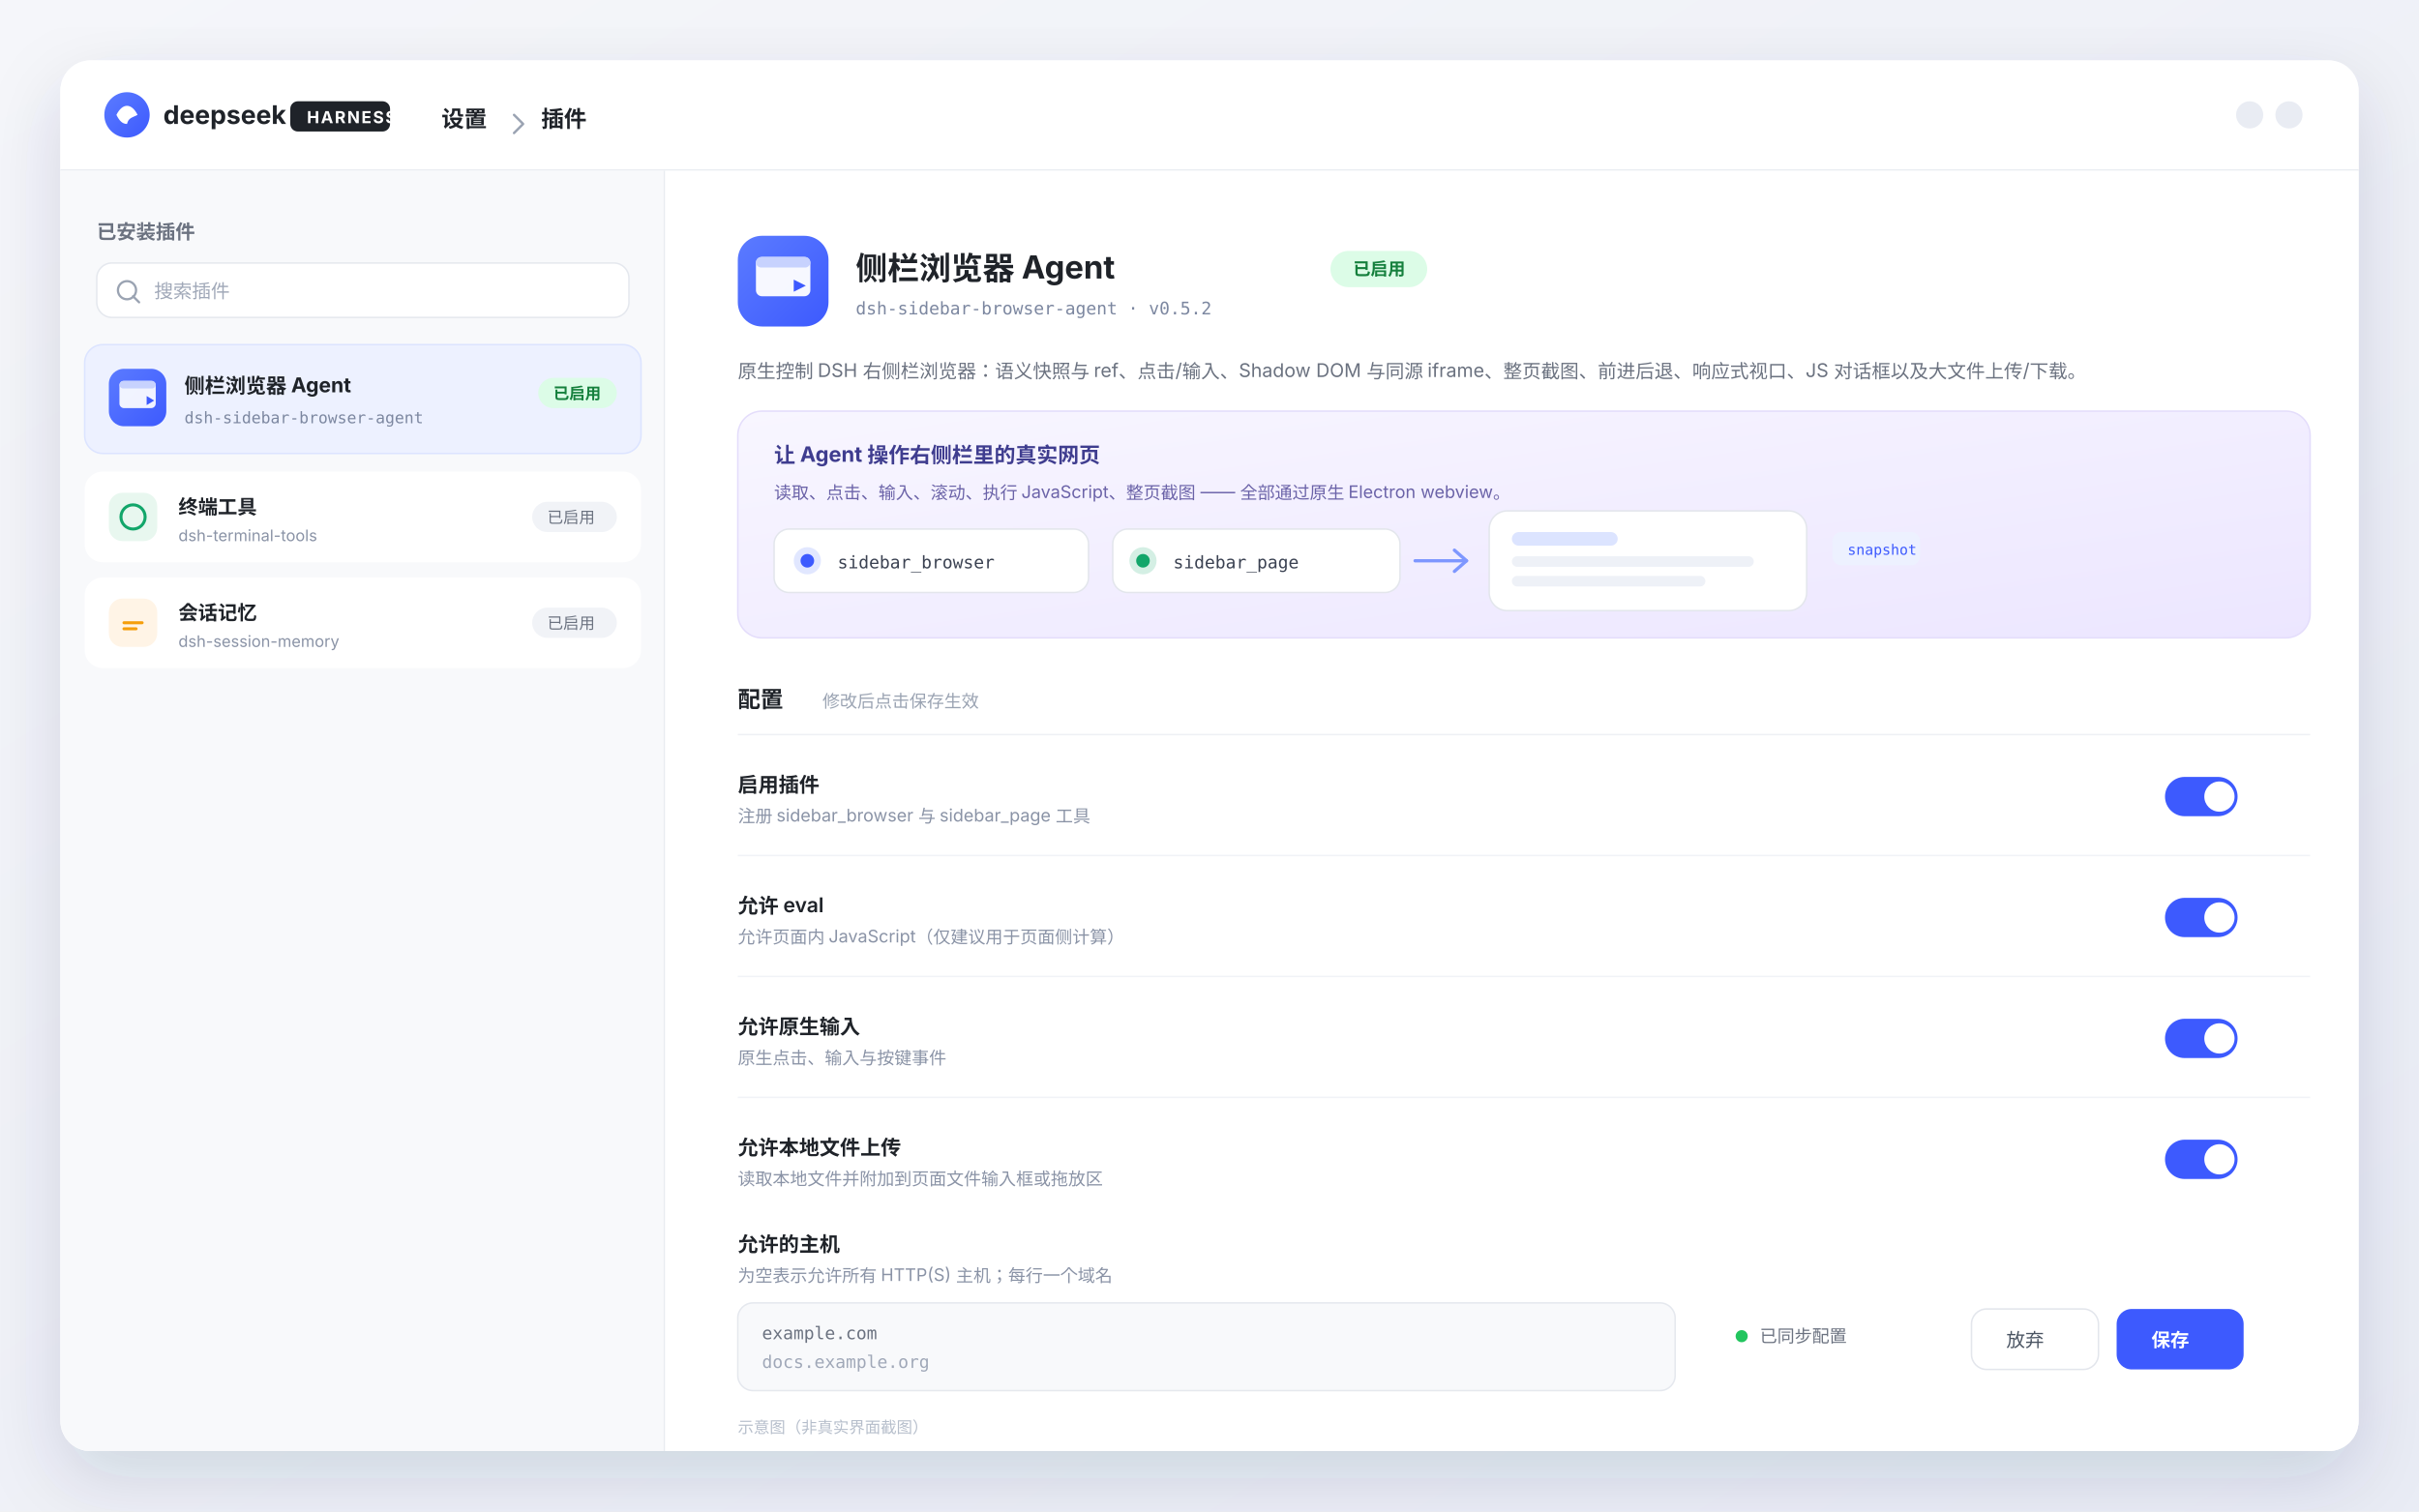
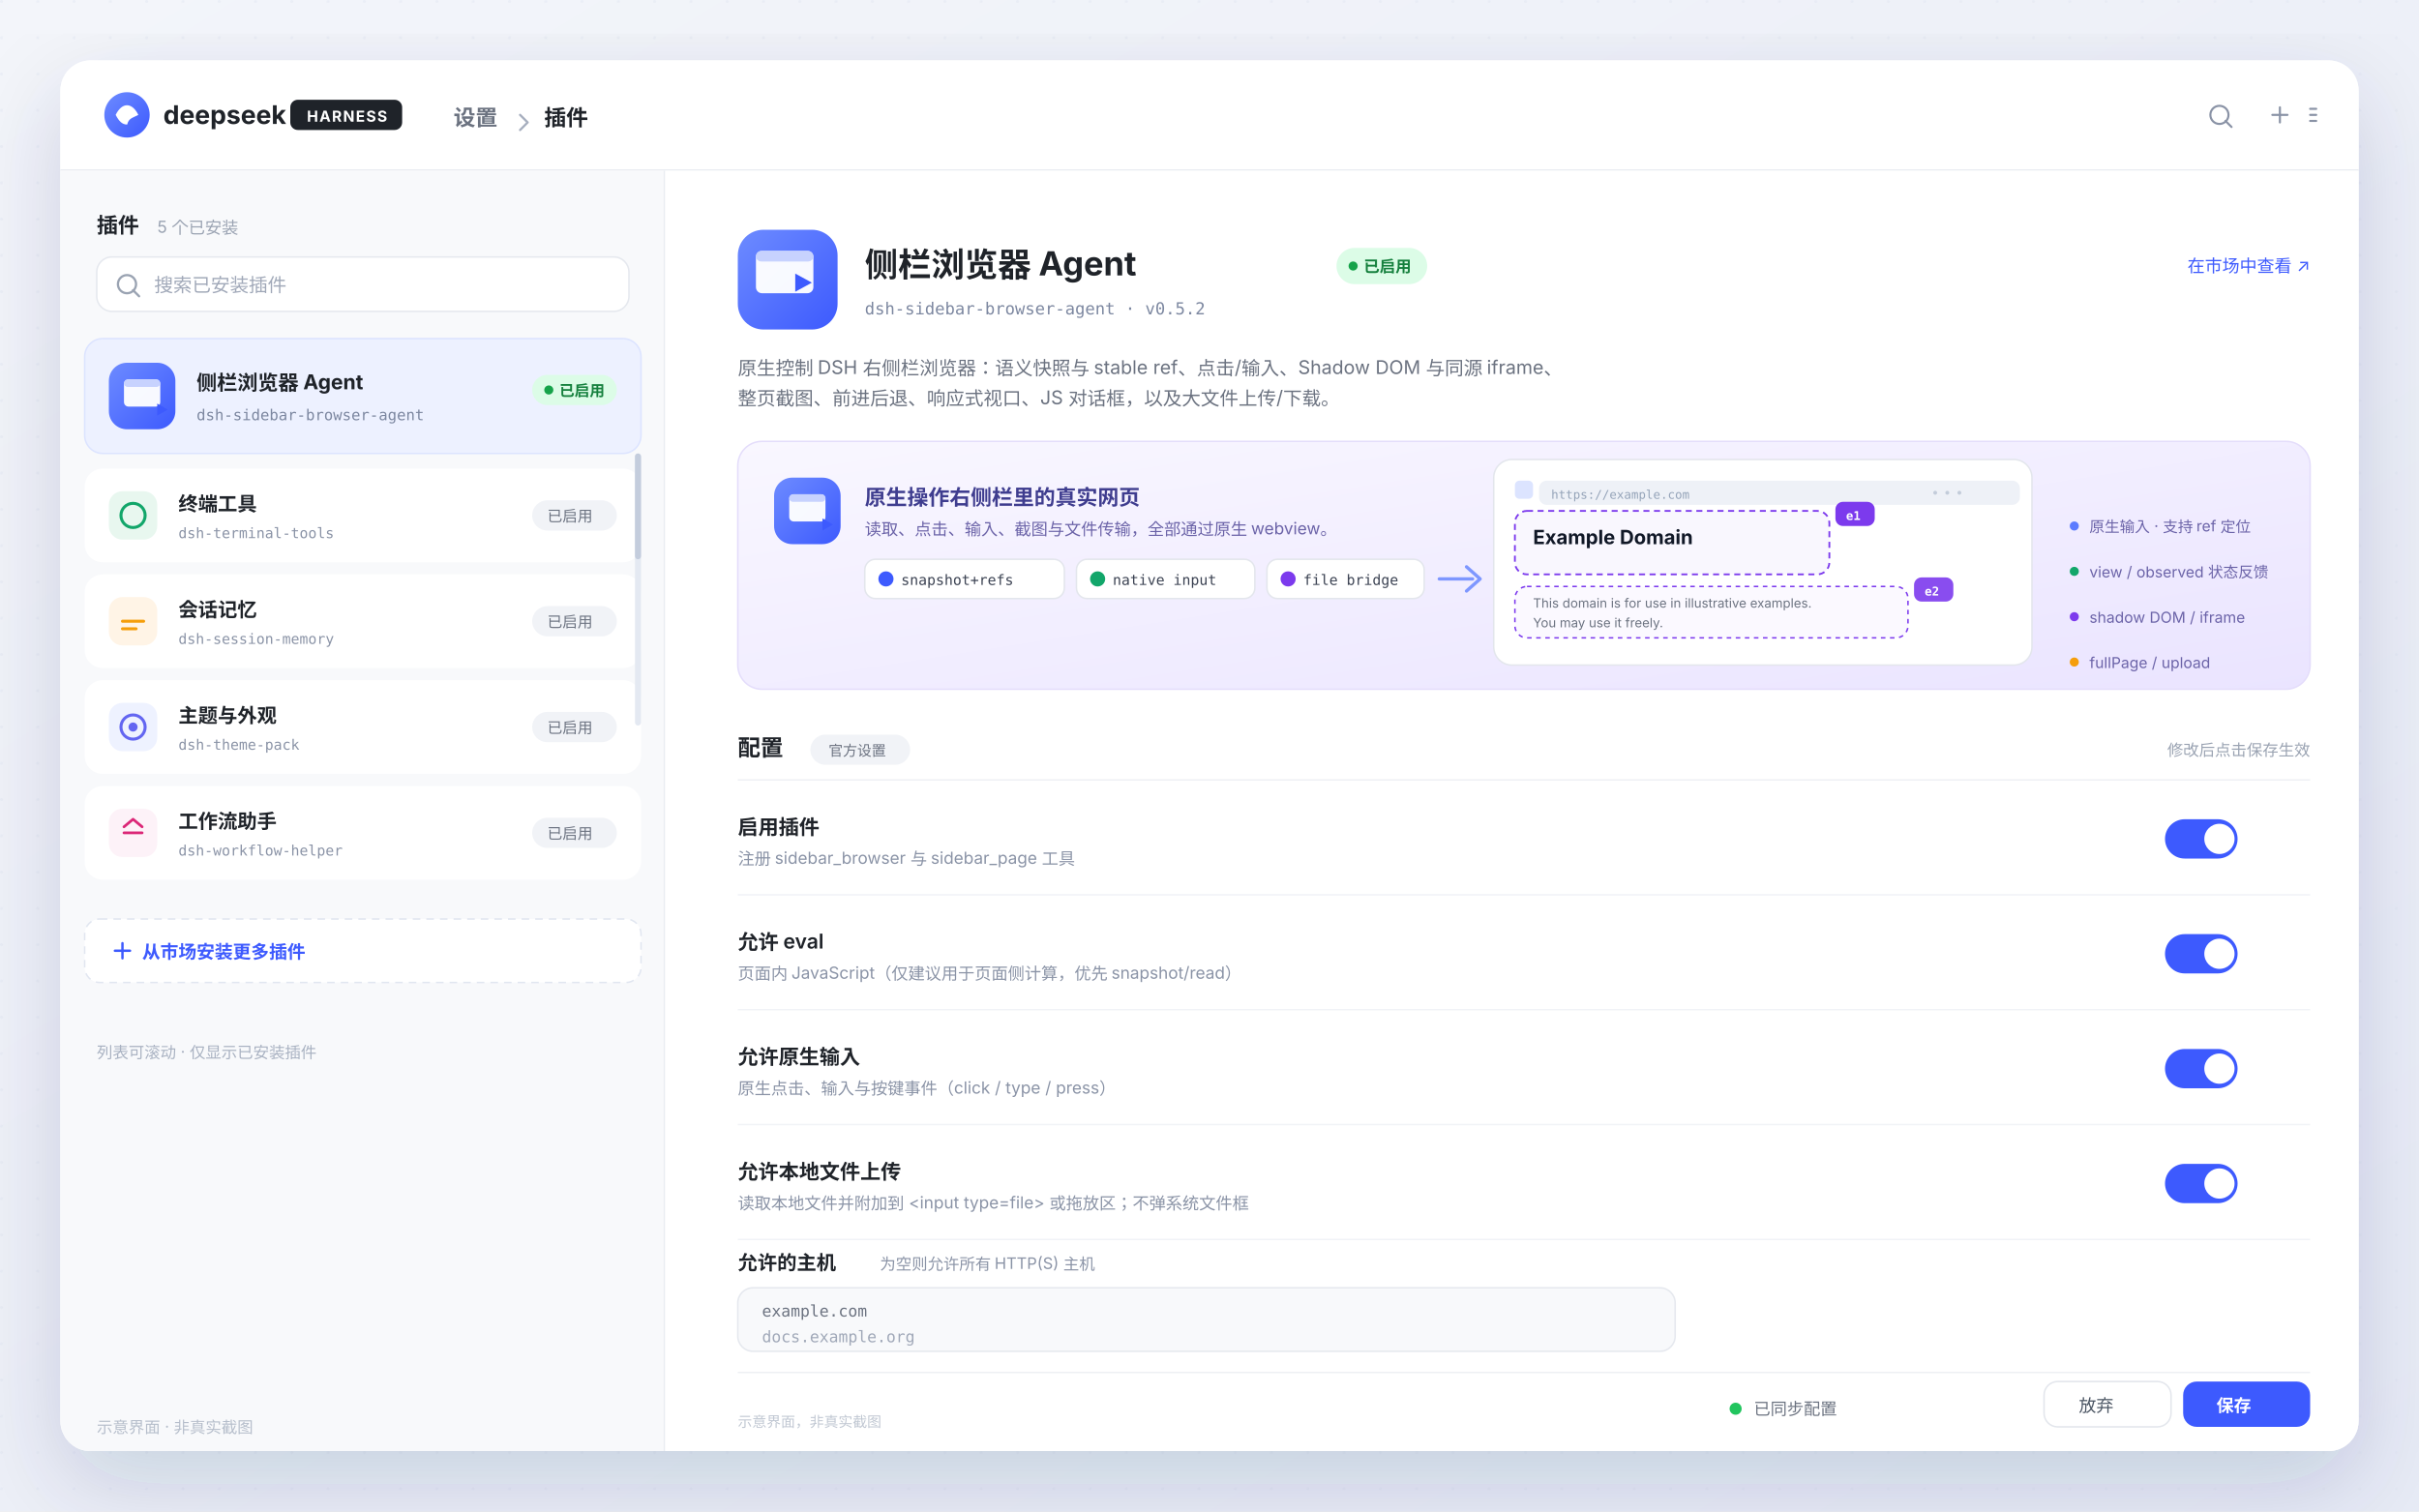
<svg xmlns="http://www.w3.org/2000/svg" width="1600" height="1000" viewBox="0 0 1600 1000" fill="none">
  <defs>
    <linearGradient id="bg" x1="0" y1="0" x2="1" y2="1">
-       <stop stop-color="#F5F6FA" />
-       <stop offset="1" stop-color="#E9ECF5" />
-     </linearGradient>
-     <linearGradient id="accent" x1="0" y1="0" x2="1" y2="1">
-       <stop stop-color="#5B7BFF" />
+       <stop stop-color="#F3F5FA" />
+       <stop offset="1" stop-color="#E7EBF6" />
+     </linearGradient>
+     <linearGradient id="brand" x1="0" y1="0" x2="1" y2="1">
+       <stop stop-color="#6D8BFF" />
      <stop offset="1" stop-color="#3D5AFE" />
    </linearGradient>
+     <linearGradient id="brand2" x1="0" y1="0" x2="1" y2="1">
+       <stop stop-color="#5BD6A2" />
+       <stop offset="1" stop-color="#12A66A" />
+     </linearGradient>
    <linearGradient id="hero" x1="0" y1="0" x2="1" y2="1">
-       <stop stop-color="#F8F6FF" />
-       <stop offset="1" stop-color="#ECE6FF" />
+       <stop stop-color="#F9F7FF" />
+       <stop offset="1" stop-color="#EAE4FF" />
    </linearGradient>
    <filter id="win" x="-20%" y="-20%" width="140%" height="140%">
-       <feDropShadow dx="0" dy="18" stdDeviation="24" flood-color="#1B2559" flood-opacity="0.14" />
+       <feDropShadow dx="0" dy="22" stdDeviation="30" flood-color="#1B2559" flood-opacity="0.16" />
    </filter>
    <filter id="card" x="-30%" y="-30%" width="160%" height="160%">
-       <feDropShadow dx="0" dy="6" stdDeviation="12" flood-color="#1B2559" flood-opacity="0.07" />
+       <feDropShadow dx="0" dy="5" stdDeviation="10" flood-color="#1B2559" flood-opacity="0.06" />
    </filter>
-     <clipPath id="windowClip">
+     <clipPath id="winClip">
      <rect x="40" y="40" width="1520" height="920" rx="20" />
    </clipPath>
+     <clipPath id="listClip">
+       <rect x="40" y="112" width="400" height="848" />
+     </clipPath>
+     <pattern id="dotgrid" width="24" height="24" patternUnits="userSpaceOnUse">
+       <circle cx="1" cy="1" r="1" fill="#DDE3F0" opacity="0.5" />
+     </pattern>
  </defs>
  <rect width="1600" height="1000" fill="url(#bg)" />
+   <rect width="1600" height="1000" fill="url(#dotgrid)" opacity="0.7" />
  <rect x="40" y="40" width="1520" height="920" rx="20" fill="#FFFFFF" filter="url(#win)" />
-   <g clip-path="url(#windowClip)">
+   <g clip-path="url(#winClip)">
    <rect x="40" y="40" width="1520" height="72" fill="#FFFFFF" />
    <rect x="40" y="112" width="1520" height="1" fill="#E9ECF1" />
-     <circle cx="84" cy="76" r="15" fill="url(#accent)" />
-     <path d="M77 76c4-8 10-8 14 0-4 2-6 2-7 6-3 0-5-2-7-6z" fill="#FFFFFF" />
+     <circle cx="84" cy="76" r="15" fill="url(#brand)" />
+     <path d="M76.5 76c4.2-8.5 10.8-8.5 15 0-4.2 2.2-6.3 2.2-7.4 6.4-3.3 0-5.4-2.2-7.6-6.4z" fill="#FFFFFF" />
    <text x="108" y="82" font-family="-apple-system,'SF Pro Text',sans-serif" font-size="17" font-weight="700" fill="#1F2329">deepseek</text>
-     <rect x="192" y="67" width="66" height="20" rx="5" fill="#1F2329" />
-     <text x="203" y="81.5" font-family="-apple-system,'SF Pro Text',sans-serif" font-size="11" font-weight="700" fill="#FFFFFF" letter-spacing="1">HARNESS</text>
-     <text x="292" y="84" font-family="-apple-system,'PingFang SC',sans-serif" font-size="15" font-weight="650" fill="#1F2329">设置</text>
-     <path d="M340 76l6 6-6 6" stroke="#9AA3B2" stroke-width="1.6" fill="none" stroke-linecap="round" stroke-linejoin="round" />
-     <text x="358" y="84" font-family="-apple-system,'PingFang SC',sans-serif" font-size="15" font-weight="650" fill="#1F2329">插件</text>
-     <circle cx="1488" cy="76" r="9" fill="#E9ECF3" />
-     <circle cx="1514" cy="76" r="9" fill="#E9ECF3" />
+     <rect x="192" y="66" width="74" height="20" rx="5" fill="#1F2329" />
+     <text x="203" y="80.5" font-family="-apple-system,'SF Pro Text',sans-serif" font-size="10" font-weight="700" fill="#FFFFFF" letter-spacing="0.8">HARNESS</text>
+     <text x="300" y="83" font-family="-apple-system,'PingFang SC',sans-serif" font-size="14.5" font-weight="600" fill="#6B7280">设置</text>
+     <path d="M344 76l5 5-5 5" stroke="#A6AEBE" stroke-width="1.5" fill="none" stroke-linecap="round" stroke-linejoin="round" />
+     <text x="360" y="83" font-family="-apple-system,'PingFang SC',sans-serif" font-size="14.5" font-weight="700" fill="#1F2329">插件</text>
+     <g stroke="#8A93A6" stroke-width="1.4" fill="none" stroke-linecap="round">
+       <circle cx="1468" cy="76" r="6" />
+       <path d="M1472 80l4 4" />
+       <path d="M1508 71v10M1503 76h10" />
+       <path d="M1528 72h4M1528 76h4M1528 80h4" />
+     </g>
    <rect x="40" y="113" width="400" height="847" fill="#F8F9FB" />
    <rect x="439" y="113" width="1" height="847" fill="#E9ECF1" />
-     <text x="64" y="158" font-family="-apple-system,'PingFang SC',sans-serif" font-size="13" font-weight="650" fill="#6B7280">已安装插件</text>
-     <rect x="64" y="174" width="352" height="36" rx="10" fill="#FFFFFF" stroke="#E5E8EE" />
-     <circle cx="84" cy="192" r="6" stroke="#9AA3B2" stroke-width="1.5" fill="none" />
-     <path d="M88 196l4 4" stroke="#9AA3B2" stroke-width="1.5" stroke-linecap="round" />
-     <text x="102" y="197" font-family="-apple-system,'PingFang SC',sans-serif" font-size="12.5" fill="#A0A8B8">搜索插件</text>
-     <rect x="56" y="228" width="368" height="72" rx="12" fill="#EDF1FF" stroke="#DCE4FF" />
-     <rect x="72" y="244" width="38" height="38" rx="10" fill="url(#accent)" />
-     <rect x="79" y="252" width="24" height="18" rx="3" fill="#FFFFFF" opacity="0.92" />
-     <rect x="79" y="252" width="24" height="5" rx="2.5" fill="#C7D2FE" />
-     <path d="M97 262l5 3-5 3v-6z" fill="#3D5AFE" />
-     <text x="122" y="260" font-family="-apple-system,'PingFang SC',sans-serif" font-size="13.5" font-weight="650" fill="#1F2329">侧栏浏览器 Agent</text>
-     <text x="122" y="280" font-family="'SF Mono',Menlo,monospace" font-size="10.5" fill="#7C87A0">dsh-sidebar-browser-agent</text>
-     <rect x="356" y="250" width="52" height="20" rx="10" fill="#DCFCE7" />
-     <text x="366" y="264" font-family="-apple-system,'PingFang SC',sans-serif" font-size="10.5" font-weight="600" fill="#15803D">已启用</text>
+     <text x="64" y="154" font-family="-apple-system,'PingFang SC',sans-serif" font-size="14" font-weight="700" fill="#1F2329">插件</text>
+     <text x="104" y="154" font-family="-apple-system,'PingFang SC',sans-serif" font-size="11" fill="#9AA3B2">5 个已安装</text>
+     <rect x="64" y="170" width="352" height="36" rx="10" fill="#FFFFFF" stroke="#E5E8EE" />
+     <circle cx="84" cy="188" r="6" stroke="#9AA3B2" stroke-width="1.5" fill="none" />
+     <path d="M88 192l4 4" stroke="#9AA3B2" stroke-width="1.5" stroke-linecap="round" />
+     <text x="102" y="193" font-family="-apple-system,'PingFang SC',sans-serif" font-size="12.5" fill="#A0A8B8">搜索已安装插件</text>
+     <rect x="56" y="224" width="368" height="76" rx="12" fill="#EDF1FF" stroke="#DCE4FF" />
+     <rect x="72" y="240" width="44" height="44" rx="12" fill="url(#brand)" />
+     <rect x="82" y="251" width="24" height="18" rx="3" fill="#FFFFFF" opacity="0.96" />
+     <rect x="82" y="251" width="24" height="5" rx="2.5" fill="#C7D2FE" />
+     <path d="M104 267l7 4-7 4v-8z" fill="#3D5AFE" />
+     <text x="130" y="258" font-family="-apple-system,'PingFang SC',sans-serif" font-size="13.5" font-weight="700" fill="#1F2329">侧栏浏览器 Agent</text>
+     <text x="130" y="278" font-family="'SF Mono',Menlo,monospace" font-size="10" fill="#7C87A0">dsh-sidebar-browser-agent</text>
+     <rect x="352" y="248" width="56" height="20" rx="10" fill="#DCFCE7" />
+     <circle cx="363" cy="258" r="3" fill="#16A34A" />
+     <text x="370" y="262" font-family="-apple-system,'PingFang SC',sans-serif" font-size="10" font-weight="600" fill="#15803D">已启用</text>
    <g font-family="-apple-system,'PingFang SC',sans-serif">
-       <rect x="56" y="312" width="368" height="60" rx="12" fill="#FFFFFF" />
-       <rect x="72" y="326" width="32" height="32" rx="9" fill="#E8F7EF" />
-       <circle cx="88" cy="342" r="8" stroke="#12A66A" stroke-width="2" fill="none" />
-       <text x="118" y="340" font-size="13" font-weight="600" fill="#1F2329">终端工具</text>
-       <text x="118" y="358" font-size="10.5" fill="#8A93A6">dsh-terminal-tools</text>
-       <rect x="352" y="332" width="56" height="20" rx="10" fill="#F1F3F7" />
-       <text x="362" y="346" font-size="10.5" fill="#6B7280">已启用</text>
-       <rect x="56" y="382" width="368" height="60" rx="12" fill="#FFFFFF" />
-       <rect x="72" y="396" width="32" height="32" rx="9" fill="#FFF4E6" />
-       <path d="M82 412h12M82 416h8" stroke="#F59E0B" stroke-width="2" stroke-linecap="round" />
-       <text x="118" y="410" font-size="13" font-weight="600" fill="#1F2329">会话记忆</text>
-       <text x="118" y="428" font-size="10.5" fill="#8A93A6">dsh-session-memory</text>
-       <rect x="352" y="402" width="56" height="20" rx="10" fill="#F1F3F7" />
-       <text x="362" y="416" font-size="10.5" fill="#6B7280">已启用</text>
-     </g>
+       <rect x="56" y="310" width="368" height="62" rx="12" fill="#FFFFFF" />
+       <rect x="72" y="325" width="32" height="32" rx="9" fill="#E8F7EF" />
+       <circle cx="88" cy="341" r="8" stroke="#12A66A" stroke-width="2" fill="none" />
+       <text x="118" y="338" font-size="13" font-weight="600" fill="#1F2329">终端工具</text>
+       <text x="118" y="356" font-family="'SF Mono',Menlo,monospace" font-size="9.5" fill="#8A93A6">dsh-terminal-tools</text>
+       <rect x="352" y="331" width="56" height="20" rx="10" fill="#F1F3F7" />
+       <text x="362" y="345" font-size="10" fill="#6B7280">已启用</text>
+       <rect x="56" y="380" width="368" height="62" rx="12" fill="#FFFFFF" />
+       <rect x="72" y="395" width="32" height="32" rx="9" fill="#FFF4E6" />
+       <path d="M81 411h14M81 416h9" stroke="#F59E0B" stroke-width="2" stroke-linecap="round" />
+       <text x="118" y="408" font-size="13" font-weight="600" fill="#1F2329">会话记忆</text>
+       <text x="118" y="426" font-family="'SF Mono',Menlo,monospace" font-size="9.5" fill="#8A93A6">dsh-session-memory</text>
+       <rect x="352" y="401" width="56" height="20" rx="10" fill="#F1F3F7" />
+       <text x="362" y="415" font-size="10" fill="#6B7280">已启用</text>
+       <rect x="56" y="450" width="368" height="62" rx="12" fill="#FFFFFF" />
+       <rect x="72" y="465" width="32" height="32" rx="9" fill="#EEF2FF" />
+       <circle cx="88" cy="481" r="8" stroke="#6366F1" stroke-width="2" fill="none" />
+       <circle cx="88" cy="481" r="3" fill="#6366F1" />
+       <text x="118" y="478" font-size="13" font-weight="600" fill="#1F2329">主题与外观</text>
+       <text x="118" y="496" font-family="'SF Mono',Menlo,monospace" font-size="9.5" fill="#8A93A6">dsh-theme-pack</text>
+       <rect x="352" y="471" width="56" height="20" rx="10" fill="#F1F3F7" />
+       <text x="362" y="485" font-size="10" fill="#6B7280">已启用</text>
+       <rect x="56" y="520" width="368" height="62" rx="12" fill="#FFFFFF" />
+       <rect x="72" y="535" width="32" height="32" rx="9" fill="#FDF2F8" />
+       <path d="M82 551h12M82 547l6-5 6 5" stroke="#DB2777" stroke-width="1.8" fill="none" stroke-linecap="round" stroke-linejoin="round" />
+       <text x="118" y="548" font-size="13" font-weight="600" fill="#1F2329">工作流助手</text>
+       <text x="118" y="566" font-family="'SF Mono',Menlo,monospace" font-size="9.5" fill="#8A93A6">dsh-workflow-helper</text>
+       <rect x="352" y="541" width="56" height="20" rx="10" fill="#F1F3F7" />
+       <text x="362" y="555" font-size="10" fill="#6B7280">已启用</text>
+     </g>
+     <rect x="56" y="608" width="368" height="42" rx="10" fill="#FFFFFF" stroke="#E1E6F0" stroke-dasharray="5 4" />
+     <path d="M76 629h10M81 624v10" stroke="#3D5AFE" stroke-width="1.6" stroke-linecap="round" />
+     <text x="94" y="634" font-family="-apple-system,'PingFang SC',sans-serif" font-size="12" font-weight="600" fill="#3D5AFE">从市场安装更多插件</text>
+     <rect x="420" y="300" width="4" height="180" rx="2" fill="#E4E9F2" />
+     <rect x="420" y="300" width="4" height="70" rx="2" fill="#C4CDDD" />
+     <text x="64" y="700" font-family="-apple-system,'PingFang SC',sans-serif" font-size="10.5" fill="#A8B1C1">列表可滚动 · 仅显示已安装插件</text>
+     <text x="64" y="948" font-family="-apple-system,'PingFang SC',sans-serif" font-size="10.5" fill="#B6BECB">示意界面 · 非真实截图</text>
    <rect x="440" y="113" width="1120" height="847" fill="#FFFFFF" />
-     <rect x="488" y="156" width="60" height="60" rx="16" fill="url(#accent)" />
-     <rect x="500" y="170" width="36" height="26" rx="4" fill="#FFFFFF" opacity="0.95" />
-     <rect x="500" y="170" width="36" height="7" rx="3.5" fill="#C7D2FE" />
-     <path d="M525 185l8 4-8 4v-8z" fill="#3D5AFE" />
-     <text x="566" y="185" font-family="-apple-system,'PingFang SC',sans-serif" font-size="21" font-weight="700" fill="#1F2329">侧栏浏览器 Agent</text>
-     <text x="566" y="208" font-family="'SF Mono',Menlo,monospace" font-size="11.5" fill="#7C87A0">dsh-sidebar-browser-agent · v0.5.2</text>
-     <rect x="880" y="166" width="64" height="24" rx="12" fill="#DCFCE7" />
-     <text x="895" y="182" font-family="-apple-system,'PingFang SC',sans-serif" font-size="11.5" font-weight="600" fill="#15803D">已启用</text>
-     <text x="488" y="250" font-family="-apple-system,'PingFang SC',sans-serif" font-size="12.5" fill="#6B7280">原生控制 DSH 右侧栏浏览器：语义快照与 ref、点击/输入、Shadow DOM 与同源 iframe、整页截图、前进后退、响应式视口、JS 对话框以及大文件上传/下载。</text>
-     <rect x="488" y="272" width="1040" height="150" rx="16" fill="url(#hero)" stroke="#E4DDFB" />
-     <text x="512" y="306" font-family="-apple-system,'PingFang SC',sans-serif" font-size="14" font-weight="650" fill="#3F3D8F">让 Agent 操作右侧栏里的真实网页</text>
-     <text x="512" y="330" font-family="-apple-system,'PingFang SC',sans-serif" font-size="11.5" fill="#6B63A8">读取、点击、输入、滚动、执行 JavaScript、整页截图 —— 全部通过原生 Electron webview。</text>
-     <rect x="512" y="350" width="208" height="42" rx="10" fill="#FFFFFF" stroke="#E3E6EC" />
-     <circle cx="534" cy="371" r="9" fill="#5B7BFF" opacity="0.18" />
-     <circle cx="534" cy="371" r="4.5" fill="#3D5AFE" />
-     <text x="554" y="376" font-family="'SF Mono',Menlo,monospace" font-size="11.5" fill="#3B4252">sidebar_browser</text>
-     <rect x="736" y="350" width="190" height="42" rx="10" fill="#FFFFFF" stroke="#E3E6EC" />
-     <circle cx="756" cy="371" r="9" fill="#12A66A" opacity="0.18" />
-     <circle cx="756" cy="371" r="4.5" fill="#12A66A" />
-     <text x="776" y="376" font-family="'SF Mono',Menlo,monospace" font-size="11.5" fill="#3B4252">sidebar_page</text>
-     <path d="M936 371h34" stroke="#7E97FF" stroke-width="2.2" stroke-linecap="round" />
-     <path d="M962 364l8 7-8 7" stroke="#7E97FF" stroke-width="2.2" fill="none" stroke-linecap="round" stroke-linejoin="round" />
-     <rect x="985" y="338" width="210" height="66" rx="12" fill="#FFFFFF" stroke="#E3E6EC" />
-     <rect x="1000" y="352" width="70" height="9" rx="4.5" fill="#DCE4FF" />
-     <rect x="1000" y="368" width="160" height="7" rx="3.5" fill="#EEF1F7" />
-     <rect x="1000" y="381" width="128" height="7" rx="3.5" fill="#EEF1F7" />
-     <rect x="1212" y="352" width="58" height="22" rx="6" fill="#EDF1FF" />
-     <text x="1222" y="367" font-family="'SF Mono',Menlo,monospace" font-size="9.5" fill="#3D5AFE">snapshot</text>
-     <text x="488" y="468" font-family="-apple-system,'PingFang SC',sans-serif" font-size="15" font-weight="650" fill="#1F2329">配置</text>
-     <text x="544" y="468" font-family="-apple-system,'PingFang SC',sans-serif" font-size="11.5" fill="#9AA3B2">修改后点击保存生效</text>
-     <line x1="488" y1="486" x2="1528" y2="486" stroke="#EEF0F4" />
+     <rect x="488" y="152" width="66" height="66" rx="17" fill="url(#brand)" />
+     <rect x="500" y="166" width="38" height="28" rx="4" fill="#FFFFFF" opacity="0.96" />
+     <rect x="500" y="166" width="38" height="7" rx="3.5" fill="#C7D2FE" />
+     <path d="M526 181l11 6-11 6v-12z" fill="#3D5AFE" />
+     <text x="572" y="183" font-family="-apple-system,'PingFang SC',sans-serif" font-size="22" font-weight="700" fill="#1F2329">侧栏浏览器 Agent</text>
+     <text x="572" y="208" font-family="'SF Mono',Menlo,monospace" font-size="11" fill="#7C87A0">dsh-sidebar-browser-agent · v0.5.2</text>
+     <rect x="884" y="164" width="60" height="24" rx="12" fill="#DCFCE7" />
+     <circle cx="895" cy="176" r="3" fill="#16A34A" />
+     <text x="902" y="180" font-family="-apple-system,'PingFang SC',sans-serif" font-size="10.5" font-weight="600" fill="#15803D">已启用</text>
+     <text x="1528" y="180" text-anchor="end" font-family="-apple-system,'PingFang SC',sans-serif" font-size="11.5" fill="#3D5AFE">在市场中查看 ↗</text>
+     <text x="488" y="248" font-family="-apple-system,'PingFang SC',sans-serif" font-size="12.5" fill="#6B7280">原生控制 DSH 右侧栏浏览器：语义快照与 stable ref、点击/输入、Shadow DOM 与同源 iframe、</text>
+     <text x="488" y="268" font-family="-apple-system,'PingFang SC',sans-serif" font-size="12.5" fill="#6B7280">整页截图、前进后退、响应式视口、JS 对话框，以及大文件上传/下载。</text>
+     <rect x="488" y="292" width="1040" height="164" rx="16" fill="url(#hero)" stroke="#E4DDFB" />
+     <rect x="512" y="316" width="44" height="44" rx="12" fill="url(#brand)" />
+     <rect x="522" y="327" width="24" height="18" rx="3" fill="#FFFFFF" opacity="0.96" />
+     <rect x="522" y="327" width="24" height="5" rx="2.5" fill="#C7D2FE" />
+     <path d="M544 343l7 4-7 4v-8z" fill="#3D5AFE" />
+     <text x="572" y="334" font-family="-apple-system,'PingFang SC',sans-serif" font-size="14" font-weight="700" fill="#3F3D8F">原生操作右侧栏里的真实网页</text>
+     <text x="572" y="354" font-family="-apple-system,'PingFang SC',sans-serif" font-size="11" fill="#6B63A8">读取、点击、输入、截图与文件传输，全部通过原生 webview。</text>
+     <rect x="572" y="370" width="132" height="26" rx="7" fill="#FFFFFF" stroke="#E3E6EC" />
+     <circle cx="586" cy="383" r="5" fill="#3D5AFE" />
+     <text x="596" y="387" font-family="'SF Mono',Menlo,monospace" font-size="9.5" fill="#3B4252">snapshot+refs</text>
+     <rect x="712" y="370" width="118" height="26" rx="7" fill="#FFFFFF" stroke="#E3E6EC" />
+     <circle cx="726" cy="383" r="5" fill="#12A66A" />
+     <text x="736" y="387" font-family="'SF Mono',Menlo,monospace" font-size="9.5" fill="#3B4252">native input</text>
+     <rect x="838" y="370" width="104" height="26" rx="7" fill="#FFFFFF" stroke="#E3E6EC" />
+     <circle cx="852" cy="383" r="5" fill="#7C3AED" />
+     <text x="862" y="387" font-family="'SF Mono',Menlo,monospace" font-size="9.5" fill="#3B4252">file bridge</text>
+     <path d="M952 383h22" stroke="#7E97FF" stroke-width="2.2" stroke-linecap="round" />
+     <path d="M970 375l9 8-9 8" stroke="#7E97FF" stroke-width="2.2" fill="none" stroke-linecap="round" stroke-linejoin="round" />
+     <rect x="988" y="304" width="356" height="136" rx="12" fill="#FFFFFF" stroke="#E3E6EC" />
+     <rect x="1002" y="318" width="12" height="12" rx="3" fill="#DCE4FF" />
+     <rect x="1018" y="318" width="318" height="16" rx="5" fill="#EEF1F7" />
+     <text x="1026" y="330" font-family="'SF Mono',Menlo,monospace" font-size="8" fill="#94A3B8">https://example.com</text>
+     <circle cx="1280" cy="326" r="1.3" fill="#C3CCDA" />
+     <circle cx="1288" cy="326" r="1.3" fill="#C3CCDA" />
+     <circle cx="1296" cy="326" r="1.3" fill="#C3CCDA" />
+     <rect x="1002" y="338" width="208" height="42" rx="8" stroke="#7C3AED" stroke-width="1.2" stroke-dasharray="4 3" fill="#7C3AED" fill-opacity="0.04" />
+     <text x="1014" y="360" font-family="-apple-system,'SF Pro Text',sans-serif" font-size="13" font-weight="700" fill="#111827">Example Domain</text>
+     <rect x="1214" y="332" width="26" height="16" rx="5" fill="#7C3AED" />
+     <text x="1221" y="344" font-family="'SF Mono',Menlo,monospace" font-size="8" font-weight="700" fill="#FFFFFF">e1</text>
+     <rect x="1002" y="388" width="260" height="34" rx="8" stroke="#7C3AED" stroke-width="1" stroke-dasharray="3 3" fill="#7C3AED" fill-opacity="0.03" />
+     <text x="1014" y="402" font-family="-apple-system,'SF Pro Text',sans-serif" font-size="8.5" fill="#6B7280">This domain is for use in illustrative examples.</text>
+     <text x="1014" y="415" font-family="-apple-system,'SF Pro Text',sans-serif" font-size="8.5" fill="#6B7280">You may use it freely.</text>
+     <rect x="1266" y="382" width="26" height="16" rx="5" fill="#7C3AED" opacity="0.9" />
+     <text x="1273" y="394" font-family="'SF Mono',Menlo,monospace" font-size="8" font-weight="700" fill="#FFFFFF">e2</text>
+     <g font-family="-apple-system,'PingFang SC',sans-serif" font-size="10" fill="#6B63A8">
+       <circle cx="1372" cy="348" r="3" fill="#5B7BFF" />
+       <text x="1382" y="352">原生输入 · 支持 ref 定位</text>
+       <circle cx="1372" cy="378" r="3" fill="#12A66A" />
+       <text x="1382" y="382">view / observed 状态反馈</text>
+       <circle cx="1372" cy="408" r="3" fill="#7C3AED" />
+       <text x="1382" y="412">shadow DOM / iframe</text>
+       <circle cx="1372" cy="438" r="3" fill="#F59E0B" />
+       <text x="1382" y="442">fullPage / upload</text>
+     </g>
+     <text x="488" y="500" font-family="-apple-system,'PingFang SC',sans-serif" font-size="15" font-weight="700" fill="#1F2329">配置</text>
+     <rect x="536" y="486" width="66" height="20" rx="10" fill="#F1F3F7" />
+     <text x="548" y="500" font-family="-apple-system,'PingFang SC',sans-serif" font-size="9.5" fill="#6B7280">官方设置</text>
+     <text x="1528" y="500" text-anchor="end" font-family="-apple-system,'PingFang SC',sans-serif" font-size="10.5" fill="#9AA3B2">修改后点击保存生效</text>
+     <line x1="488" y1="516" x2="1528" y2="516" stroke="#EEF0F4" />
    <g font-family="-apple-system,'PingFang SC',sans-serif">
-       <text x="488" y="524" font-size="13.5" font-weight="600" fill="#1F2329">启用插件</text>
-       <text x="488" y="544" font-size="11.5" fill="#8A93A6">注册 sidebar_browser 与 sidebar_page 工具</text>
-       <rect x="1432" y="514" width="48" height="26" rx="13" fill="#3D5AFE" />
-       <circle cx="1468" cy="527" r="10" fill="#FFFFFF" />
-       <line x1="488" y1="566" x2="1528" y2="566" stroke="#F1F3F7" />
-       <text x="488" y="604" font-size="13.5" font-weight="600" fill="#1F2329">允许 eval</text>
-       <text x="488" y="624" font-size="11.5" fill="#8A93A6">允许页面内 JavaScript（仅建议用于页面侧计算）</text>
-       <rect x="1432" y="594" width="48" height="26" rx="13" fill="#3D5AFE" />
-       <circle cx="1468" cy="607" r="10" fill="#FFFFFF" />
-       <line x1="488" y1="646" x2="1528" y2="646" stroke="#F1F3F7" />
-       <text x="488" y="684" font-size="13.5" font-weight="600" fill="#1F2329">允许原生输入</text>
-       <text x="488" y="704" font-size="11.5" fill="#8A93A6">原生点击、输入与按键事件</text>
-       <rect x="1432" y="674" width="48" height="26" rx="13" fill="#3D5AFE" />
-       <circle cx="1468" cy="687" r="10" fill="#FFFFFF" />
-       <line x1="488" y1="726" x2="1528" y2="726" stroke="#F1F3F7" />
-       <text x="488" y="764" font-size="13.5" font-weight="600" fill="#1F2329">允许本地文件上传</text>
-       <text x="488" y="784" font-size="11.5" fill="#8A93A6">读取本地文件并附加到页面文件输入框或拖放区</text>
-       <rect x="1432" y="754" width="48" height="26" rx="13" fill="#3D5AFE" />
-       <circle cx="1468" cy="767" r="10" fill="#FFFFFF" />
-       <text x="488" y="828" font-size="13.5" font-weight="600" fill="#1F2329">允许的主机</text>
-       <text x="488" y="848" font-size="11.5" fill="#8A93A6">为空表示允许所有 HTTP(S) 主机；每行一个域名</text>
-       <rect x="488" y="862" width="620" height="58" rx="10" fill="#F8F9FB" stroke="#E5E8EE" />
-       <text x="504" y="886" font-family="'SF Mono',Menlo,monospace" font-size="11.5" fill="#6B7280">example.com</text>
-       <text x="504" y="905" font-family="'SF Mono',Menlo,monospace" font-size="11.5" fill="#A0A8B8">docs.example.org</text>
-     </g>
-     <circle cx="1152" cy="884" r="4" fill="#22C55E" />
-     <text x="1164" y="888" font-family="-apple-system,'PingFang SC',sans-serif" font-size="11.5" fill="#6B7280">已同步配置</text>
-     <rect x="1304" y="866" width="84" height="40" rx="10" fill="#FFFFFF" stroke="#E3E6EC" />
-     <text x="1327" y="891" font-family="-apple-system,'PingFang SC',sans-serif" font-size="12.5" fill="#4B5563">放弃</text>
-     <rect x="1400" y="866" width="84" height="40" rx="10" fill="#3D5AFE" />
-     <text x="1423" y="891" font-family="-apple-system,'PingFang SC',sans-serif" font-size="12.5" font-weight="600" fill="#FFFFFF">保存</text>
-     <text x="488" y="948" font-family="-apple-system,'PingFang SC',sans-serif" font-size="10.5" fill="#B6BECB">示意图（非真实界面截图）</text>
+       <text x="488" y="552" font-size="13.5" font-weight="600" fill="#1F2329">启用插件</text>
+       <text x="488" y="572" font-size="11" fill="#8A93A6">注册 sidebar_browser 与 sidebar_page 工具</text>
+       <rect x="1432" y="542" width="48" height="26" rx="13" fill="#3D5AFE" />
+       <circle cx="1468" cy="555" r="10" fill="#FFFFFF" />
+       <line x1="488" y1="592" x2="1528" y2="592" stroke="#F1F3F7" />
+       <text x="488" y="628" font-size="13.5" font-weight="600" fill="#1F2329">允许 eval</text>
+       <text x="488" y="648" font-size="11" fill="#8A93A6">页面内 JavaScript（仅建议用于页面侧计算，优先 snapshot/read）</text>
+       <rect x="1432" y="618" width="48" height="26" rx="13" fill="#3D5AFE" />
+       <circle cx="1468" cy="631" r="10" fill="#FFFFFF" />
+       <line x1="488" y1="668" x2="1528" y2="668" stroke="#F1F3F7" />
+       <text x="488" y="704" font-size="13.5" font-weight="600" fill="#1F2329">允许原生输入</text>
+       <text x="488" y="724" font-size="11" fill="#8A93A6">原生点击、输入与按键事件（click / type / press）</text>
+       <rect x="1432" y="694" width="48" height="26" rx="13" fill="#3D5AFE" />
+       <circle cx="1468" cy="707" r="10" fill="#FFFFFF" />
+       <line x1="488" y1="744" x2="1528" y2="744" stroke="#F1F3F7" />
+       <text x="488" y="780" font-size="13.5" font-weight="600" fill="#1F2329">允许本地文件上传</text>
+       <text x="488" y="800" font-size="11" fill="#8A93A6">读取本地文件并附加到 &lt;input type=file&gt; 或拖放区；不弹系统文件框</text>
+       <rect x="1432" y="770" width="48" height="26" rx="13" fill="#3D5AFE" />
+       <circle cx="1468" cy="783" r="10" fill="#FFFFFF" />
+       <line x1="488" y1="820" x2="1528" y2="820" stroke="#F1F3F7" />
+       <text x="488" y="840" font-size="13" font-weight="600" fill="#1F2329">允许的主机</text>
+       <text x="582" y="840" font-size="10.5" fill="#8A93A6">为空则允许所有 HTTP(S) 主机</text>
+     </g>
+     <rect x="488" y="852" width="620" height="42" rx="10" fill="#F8F9FB" stroke="#E5E8EE" />
+     <text x="504" y="871" font-family="'SF Mono',Menlo,monospace" font-size="10.5" fill="#6B7280">example.com</text>
+     <text x="504" y="888" font-family="'SF Mono',Menlo,monospace" font-size="10.5" fill="#A0A8B8">docs.example.org</text>
+     <line x1="488" y1="908" x2="1528" y2="908" stroke="#EEF0F4" />
+     <circle cx="1148" cy="932" r="4" fill="#22C55E" />
+     <text x="1160" y="936" font-family="-apple-system,'PingFang SC',sans-serif" font-size="11" fill="#6B7280">已同步配置</text>
+     <rect x="1352" y="914" width="84" height="30" rx="9" fill="#FFFFFF" stroke="#E3E6EC" />
+     <text x="1375" y="934" font-family="-apple-system,'PingFang SC',sans-serif" font-size="11.5" fill="#4B5563">放弃</text>
+     <rect x="1444" y="914" width="84" height="30" rx="9" fill="#3D5AFE" />
+     <text x="1466" y="934" font-family="-apple-system,'PingFang SC',sans-serif" font-size="11.5" font-weight="600" fill="#FFFFFF">保存</text>
+     <text x="488" y="944" font-family="-apple-system,'PingFang SC',sans-serif" font-size="9.5" fill="#C0C7D2">示意界面，非真实截图</text>
  </g>
</svg>
